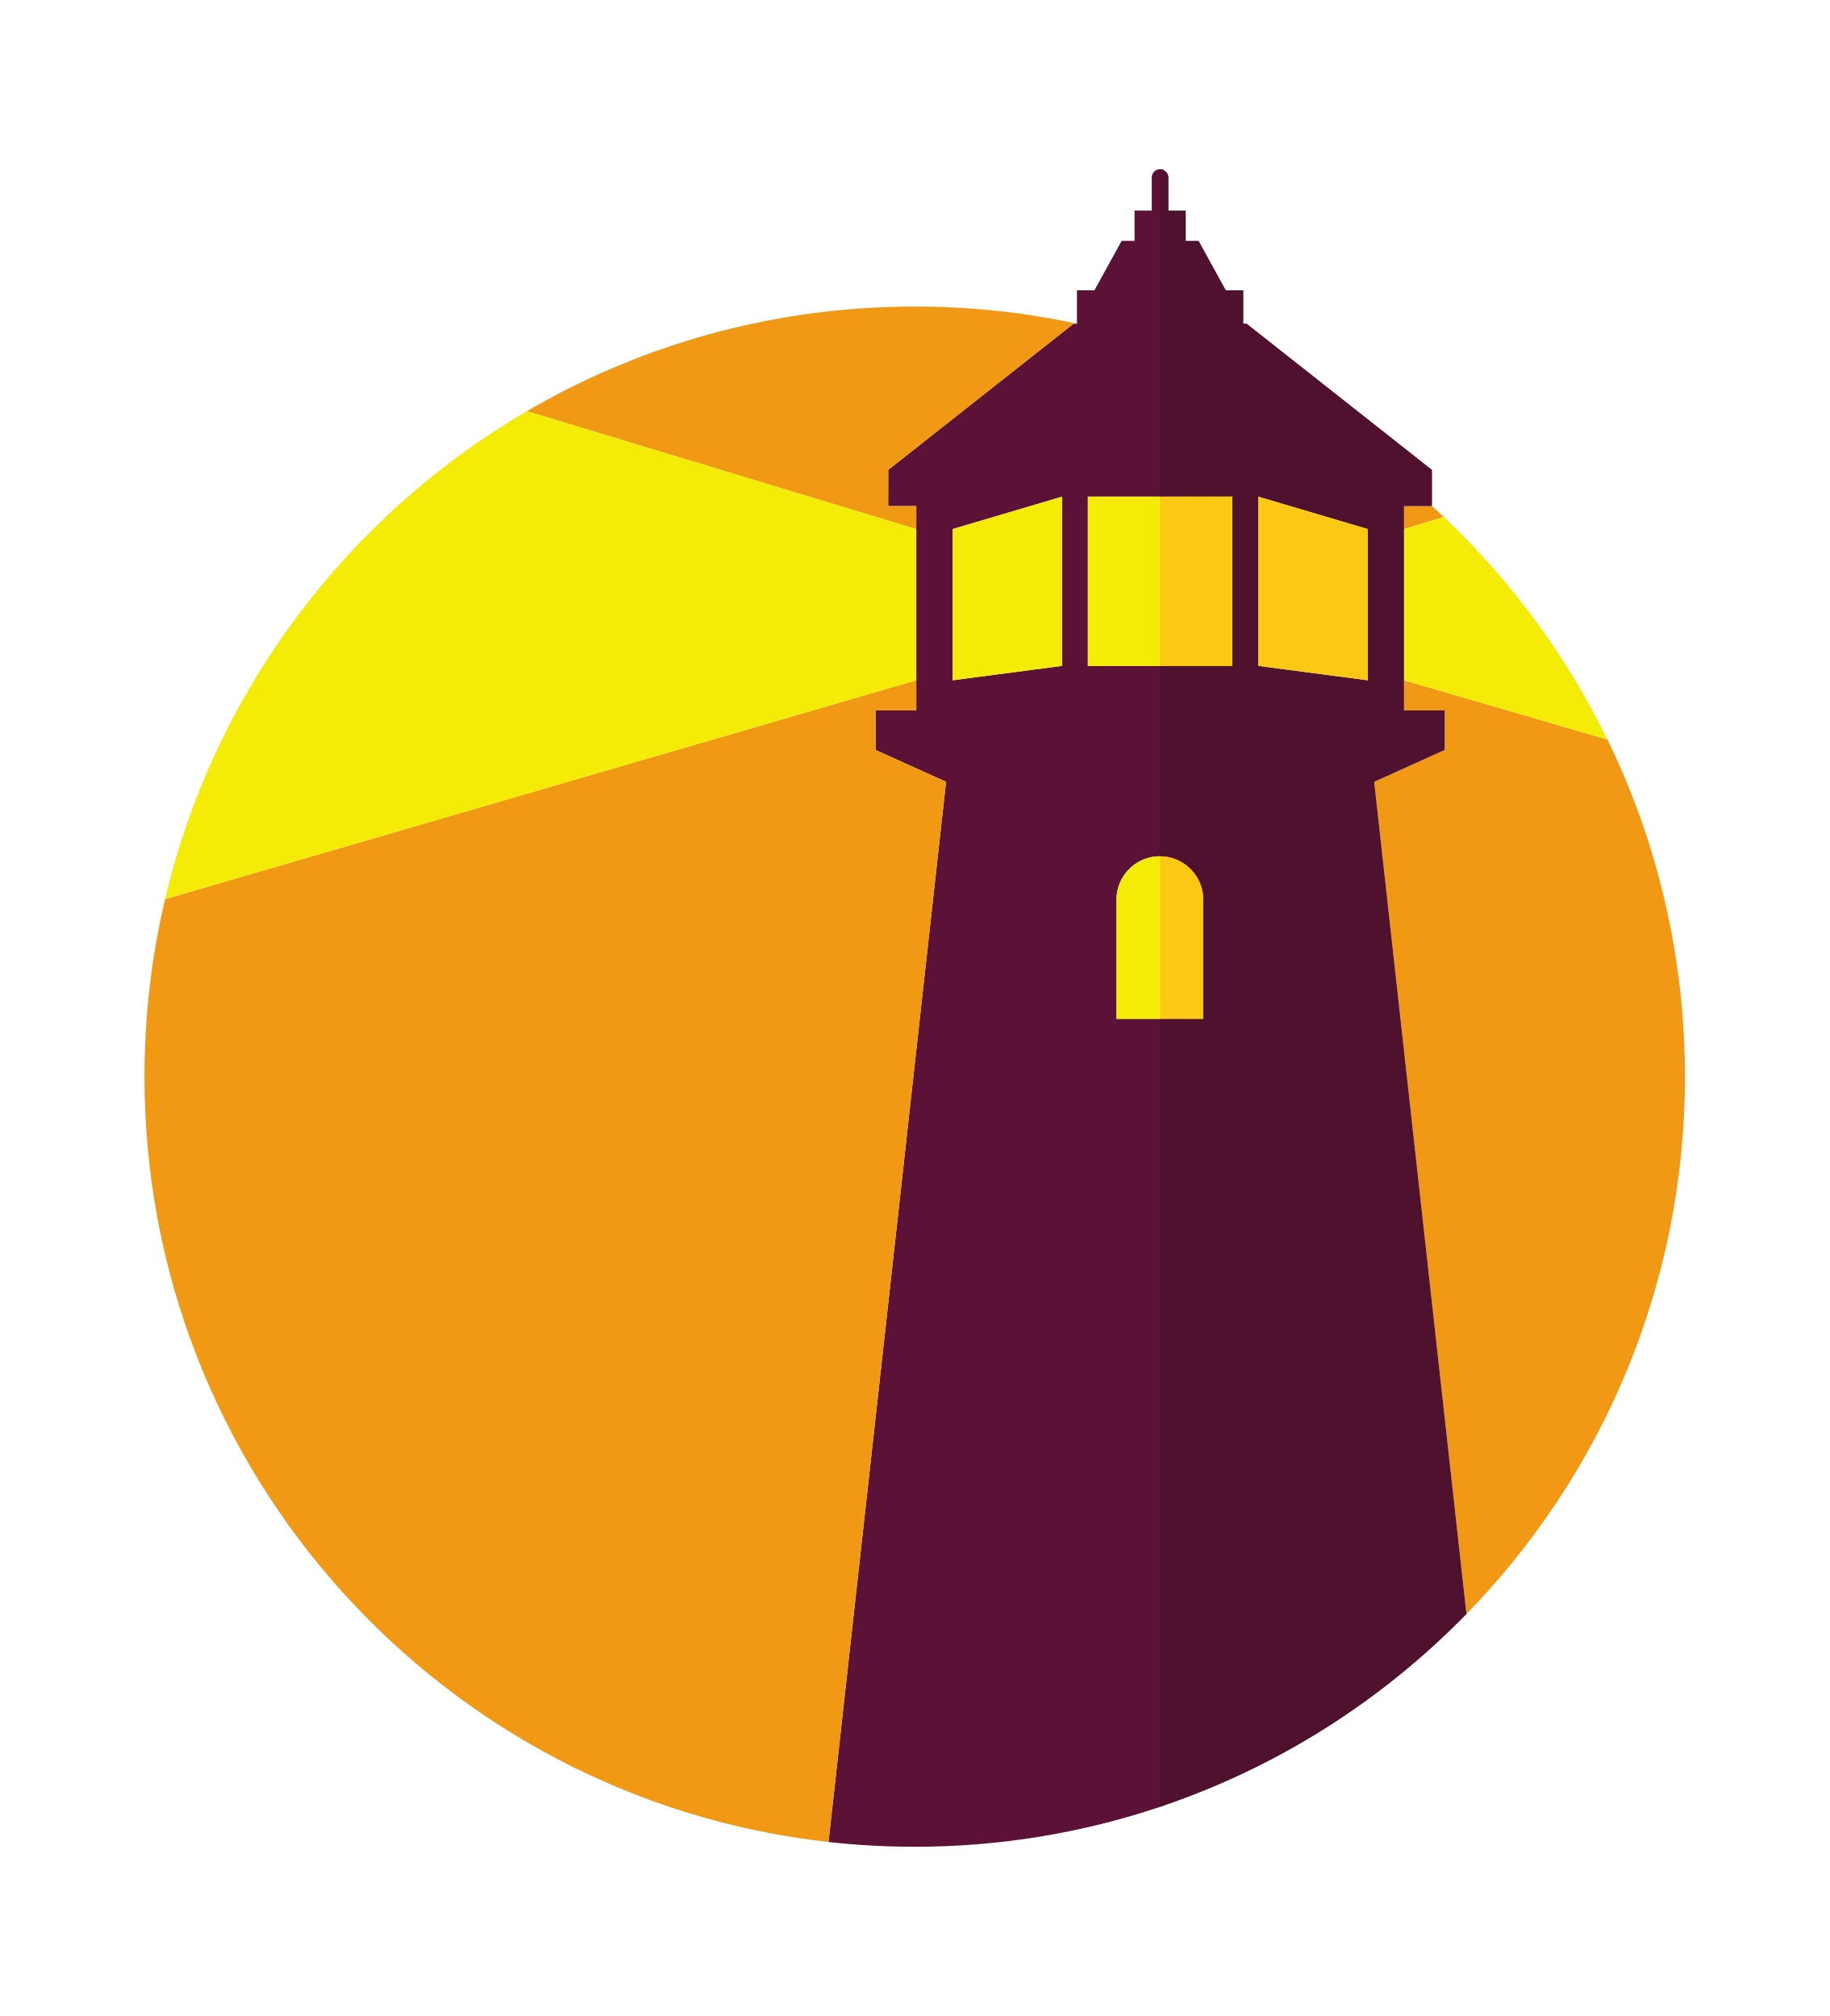
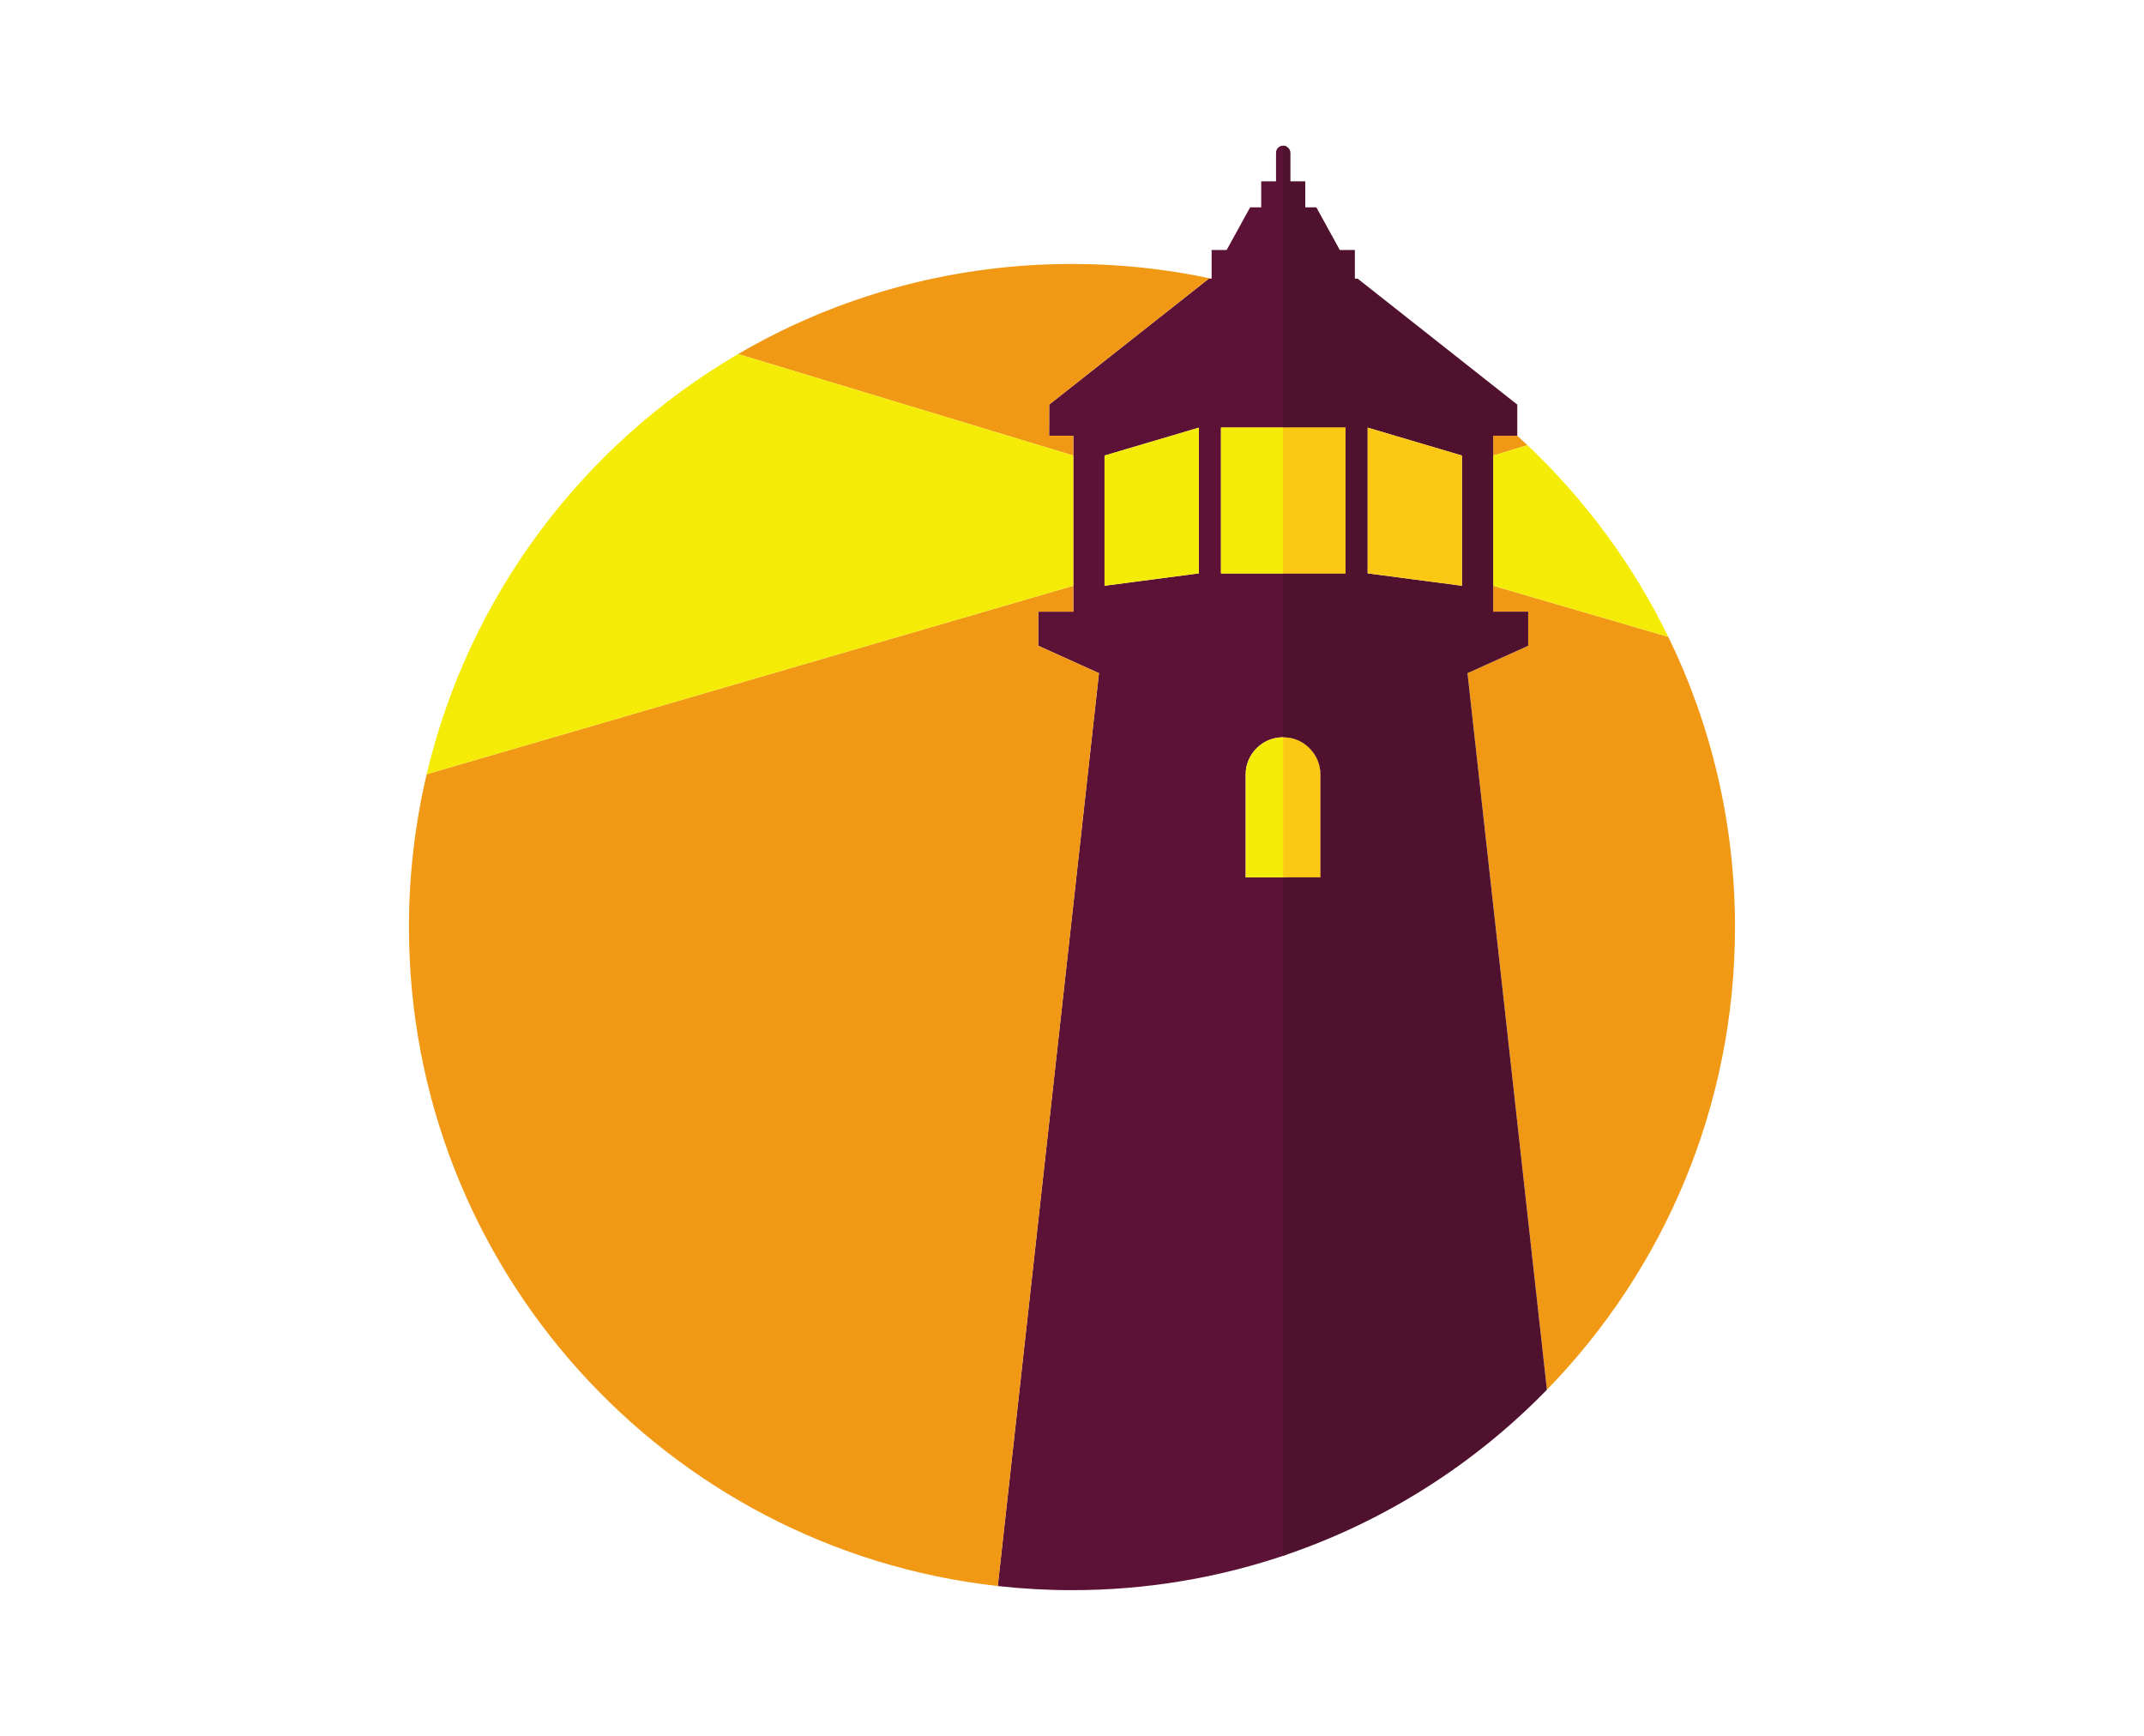
- <svg xmlns="http://www.w3.org/2000/svg" version="1.1" id="svg2" xml:space="preserve" width="227.2" height="250.4" viewBox="0 0 227.2 250.4">
+ <svg xmlns="http://www.w3.org/2000/svg" version="1.1" id="svg2" xml:space="preserve" width="53.87" height="43.61" viewBox="0 0 227.2 250.4">
  <defs id="defs6" />
  <g id="g10" transform="matrix(1.333333,0,0,-1.333333,0,250.4)">
    <g id="g12" transform="scale(0.1)">
      <path d="m 1084.2,1415.34 0.02,-157.66 h 63.62 v 157.66 h -63.64" style="fill:#5c1237;fill-opacity:1;fill-rule:nonzero;stroke:none" id="path14" />
      <path d="m 1120.71,928.871 v 111.559 c 0,20.23 -16.06,37.84 -36.49,39.63 l 0.03,-151.189 h 36.46" style="fill:#5c1237;fill-opacity:1;fill-rule:nonzero;stroke:none" id="path16" />
      <path d="M 989.238,1406.08 V 1257.7 l -102.031,-13.4 v 140.84 l 70.731,20.94 31.3,9.26 z m 24.022,-148.4 v 157.66 h 70.94 l -0.03,304.06 c -1.15,0.63 -2.47,0.98 -3.85,0.98 -4.3,0 -7.56,-3.47 -7.56,-7.77 v -30.79 h -16.04 v -28.16 h -11.99 l -25.37,-46.09 h -16.29 v -31.05 h -0.09 -2.97 l -172.686,-136.24 -0.078,-33.73 h 26.184 v -0.47 -20.94 -140.84 -28.04 h -37.922 v -36.9 L 881.184,1149.72 771.68,162.09 c 26.367,-2.93 53.156,-4.442 80.3,-4.442 79.829,0 156.6,13.051 228.34,37.122 1.34,0.441 2.67,0.902 4,1.351 l -0.07,732.75 h -3.84 -0.09 -39.4 -1 v 111.559 c 0,20.5 16.48,38.39 37.31,39.76 0.88,0.1 2.19,0.2 3.09,0.2 0.03,0 0.04,0 0.09,0 0.9,0 2.12,-0.1 3.01,-0.2 0.27,-0.01 0.54,-0.11 0.8,-0.13 v 177.62 h -3.9 -67.06" style="fill:#5c1237;fill-opacity:1;fill-rule:nonzero;stroke:none" id="path18" />
      <path d="m 826.191,1591.98 c -122.031,-4.3 -236.296,-39.1 -335.437,-97 L 853.43,1385.14 v 20.94 0.47 h -26.184 l 0.078,33.73 172.686,136.24 h 2.97 c -48.683,10.43 -99.203,15.93 -151,15.93 -8.628,0 -17.222,-0.17 -25.789,-0.47" style="fill:#f19914;fill-opacity:1;fill-rule:nonzero;stroke:none" id="path20" />
      <path d="m 1333.81,1406.55 h -26.11 v -21.41 l 37.09,11.25 c -3.63,3.42 -7.29,6.82 -10.98,10.16" style="fill:#f19914;fill-opacity:1;fill-rule:nonzero;stroke:none" id="path22" />
      <path d="m 1497.19,1189.04 -189.49,55.26 v -28.04 h 37.9 v -36.9 l -65.67,-29.64 85.94,-775.24 c 125.94,129.25 203.51,305.86 203.51,500.571 0,112.609 -25.95,219.149 -72.19,313.989" style="fill:#f19914;fill-opacity:1;fill-rule:nonzero;stroke:none" id="path24" />
      <path d="m 815.508,1216.26 h 37.922 v 28.04 L 153.75,1040.4 C 141.223,987.32 134.578,931.961 134.578,875.051 134.578,505.98 413.27,202.012 771.68,162.09 l 109.504,987.63 -65.676,29.64 v 36.9" style="fill:#f19914;fill-opacity:1;fill-rule:nonzero;stroke:none" id="path26" />
      <path d="m 153.75,1040.4 699.68,203.9 v 140.84 L 490.754,1494.98 C 323.555,1397.36 199.426,1234.03 153.75,1040.4" style="fill:#f4ec07;fill-opacity:1;fill-rule:nonzero;stroke:none" id="path28" />
      <path d="m 1344.79,1396.39 -37.09,-11.25 V 1244.3 l 189.49,-55.26 c -38.09,78.12 -89.93,148.29 -152.4,207.35" style="fill:#f4ec07;fill-opacity:1;fill-rule:nonzero;stroke:none" id="path30" />
      <path d="m 1273.92,1244.3 -101.99,13.4 v 157.64 l 31.28,-9.26 70.71,-20.94 z m 6.01,-94.58 65.67,29.64 v 36.9 h -37.9 v 28.04 140.84 20.94 0.47 h 26.1 0.01 l -0.01,0.03 v 31.55 l -0.02,2.15 -172.67,136.24 h -3.05 v 31.05 h -16.31 l -25.37,46.09 h -11.98 v 28.16 h -16.06 v 30.79 c 0,4.3 -3.73,7.77 -8.02,7.77 v -165.04 -140 h 67.52 v -9.26 -148.4 h -67.52 v -177.29 c 0.03,0 0.04,0 0.09,0 0.9,0 2.12,-0.1 3.01,-0.2 20.82,-1.37 37.29,-19.26 37.29,-39.76 V 928.871 h -40.3 -0.09 V 194.77 c 109.31,36.66 206.88,98.941 285.55,179.71 l -85.94,775.24" style="fill:#4f112e;fill-opacity:1;fill-rule:nonzero;stroke:none" id="path32" />
      <path d="m 1203.21,1406.08 -31.28,9.26 V 1257.7 l 101.99,-13.4 v 140.84 l -70.71,20.94" style="fill:#fbc814;fill-opacity:1;fill-rule:nonzero;stroke:none" id="path34" />
      <path d="m 1083.42,1080.19 c -0.89,0.1 -2.2,0.2 -3.1,0.2 V 928.871 h 40.39 v 111.559 c 0,20.5 -16.47,38.39 -37.29,39.76" style="fill:#fbc814;fill-opacity:1;fill-rule:nonzero;stroke:none" id="path36" />
      <path d="m 1080.32,1406.08 v -148.4 h 67.52 v 157.66 h -67.52 v -9.26" style="fill:#fbc814;fill-opacity:1;fill-rule:nonzero;stroke:none" id="path38" />
      <path d="M 887.207,1385.14 V 1244.3 l 102.031,13.4 v 157.64 l -31.3,-9.26 -70.731,-20.94" style="fill:#f4ec07;fill-opacity:1;fill-rule:nonzero;stroke:none" id="path40" />
      <path d="m 1080.32,1406.08 v 9.26 h -67.06 v -157.66 h 67.06 v 148.4" style="fill:#f4ec07;fill-opacity:1;fill-rule:nonzero;stroke:none" id="path42" />
      <path d="M 1039.92,1040.43 V 928.871 h 40.4 v 151.519 c -0.9,0 -2.21,-0.1 -3.09,-0.2 -20.83,-1.37 -37.31,-19.26 -37.31,-39.76" style="fill:#f4ec07;fill-opacity:1;fill-rule:nonzero;stroke:none" id="path44" />
      <path d="m 1080.32,1406.08 v -148.4 h 67.52 v 157.66 h -67.52 v -9.26" style="fill:#fbc814;fill-opacity:1;fill-rule:nonzero;stroke:none" id="path46" />
      <path d="m 1080.32,1406.08 v 9.26 h -67.06 v -157.66 h 67.06 v 148.4" style="fill:#f4ec07;fill-opacity:1;fill-rule:nonzero;stroke:none" id="path48" />
    </g>
  </g>
</svg>
